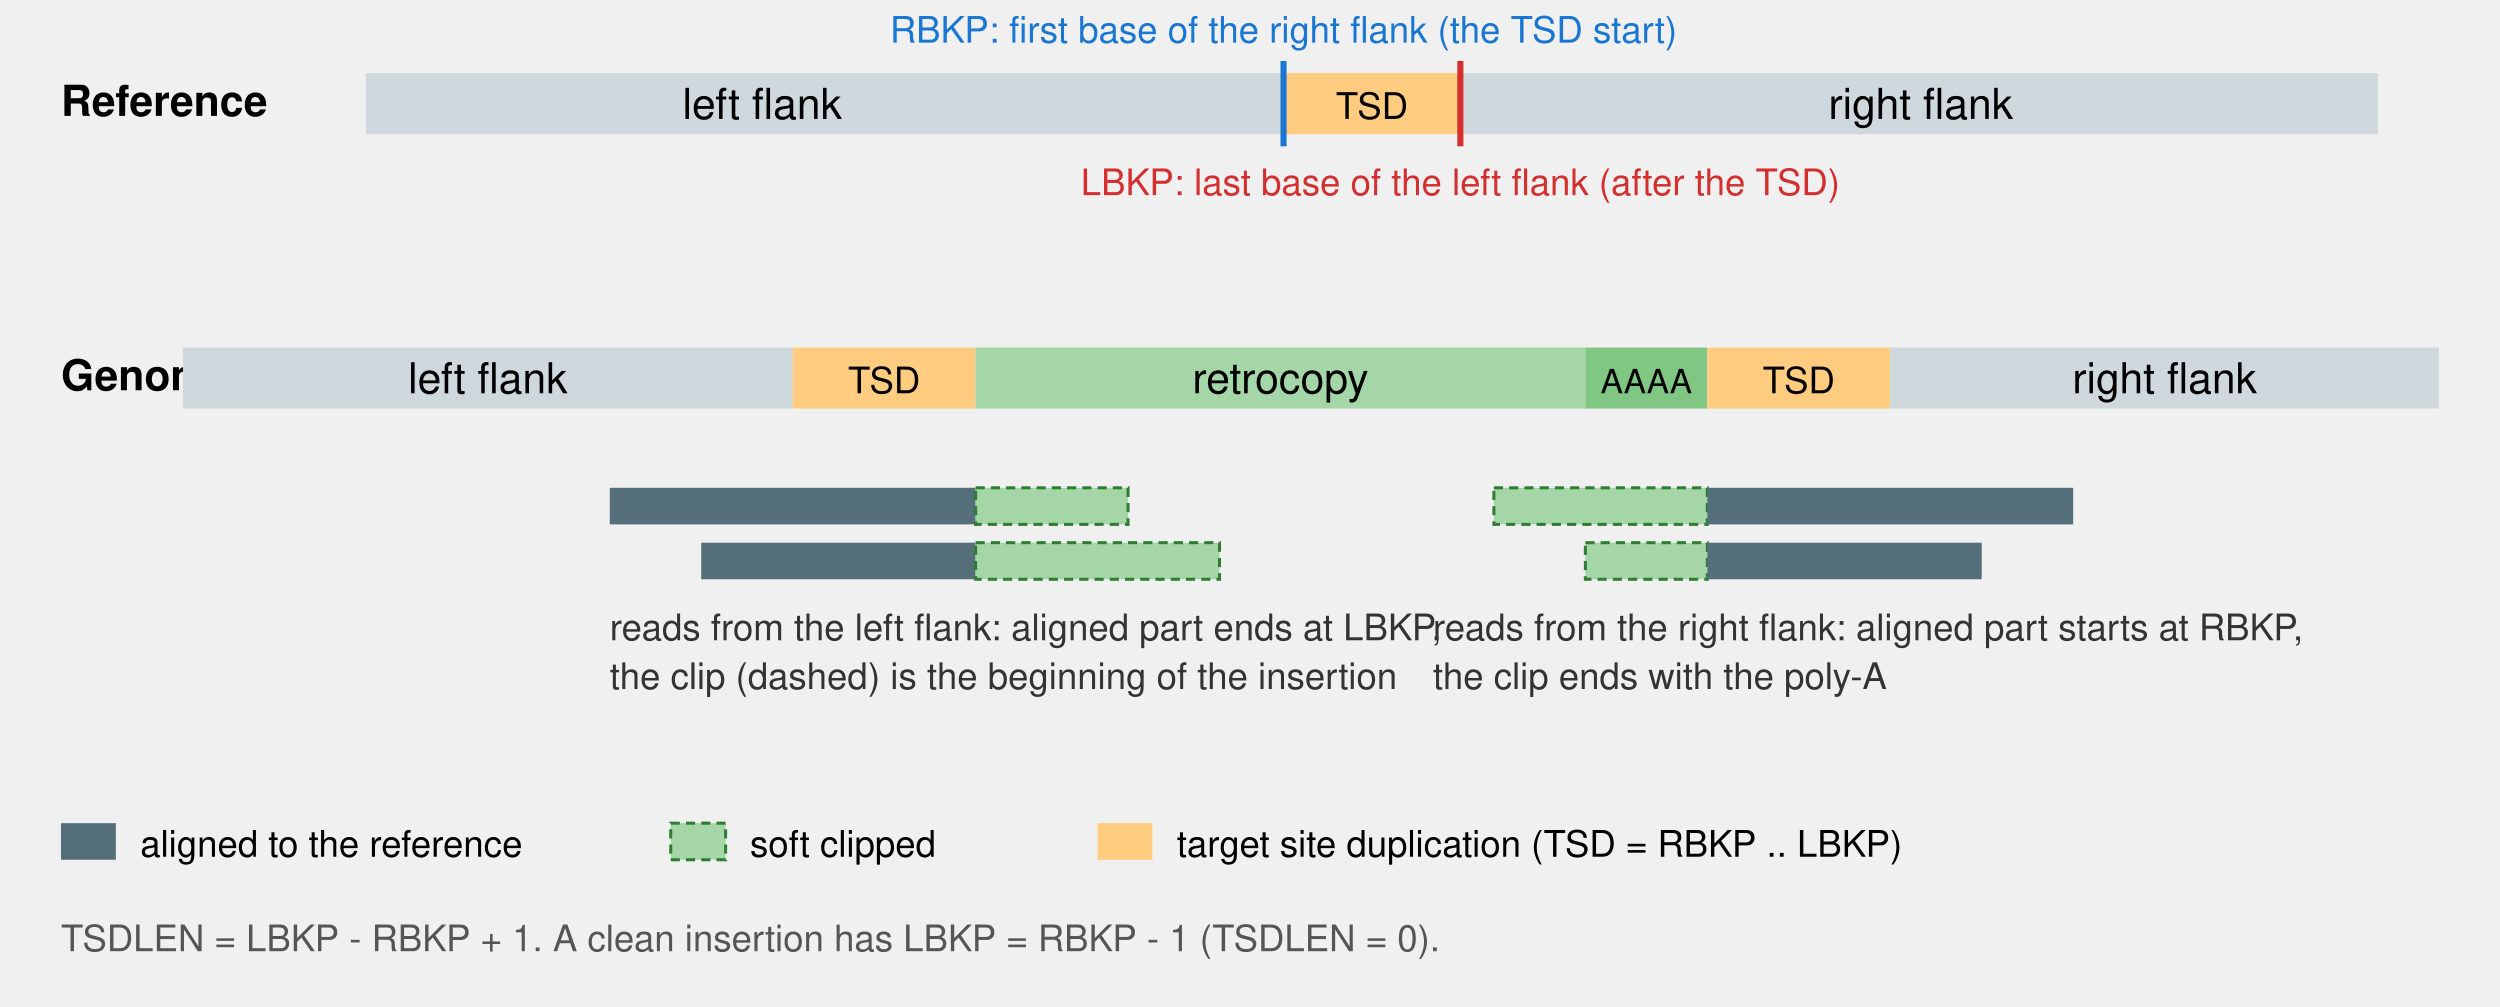
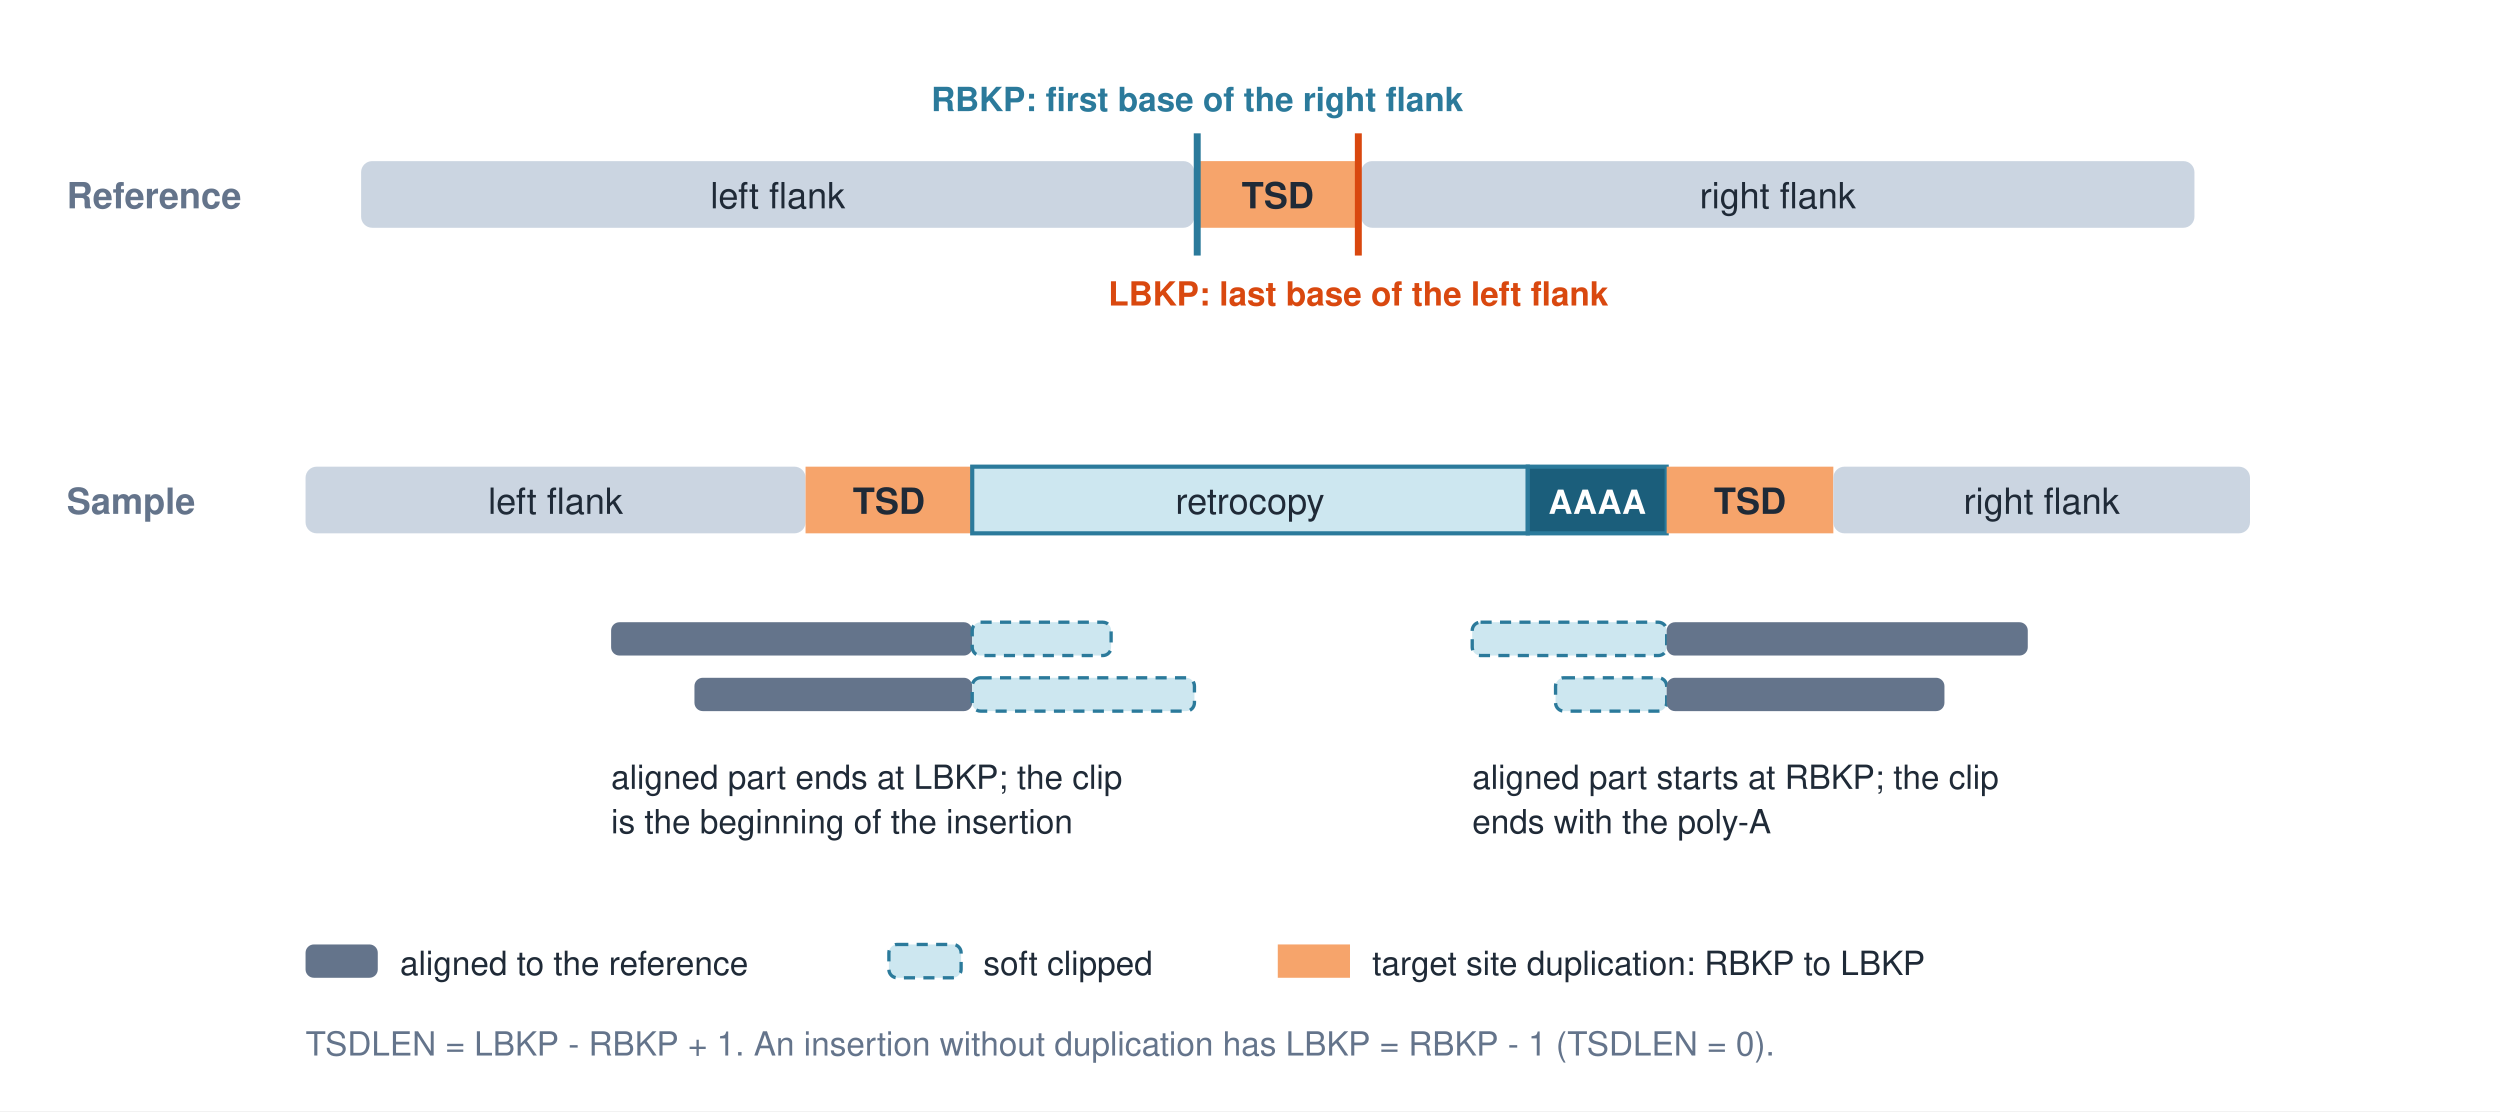
- <svg xmlns="http://www.w3.org/2000/svg" width="820" height="330" viewBox="0 0 820 330" font-family="Helvetica, Arial, sans-serif" font-size="14">
-   <defs>
-     <marker id="arrow" markerWidth="8" markerHeight="8" refX="6" refY="4" orient="auto">
-       <path d="M0,0 L8,4 L0,8 z" fill="#333" />
-     </marker>
-   </defs>
-   <text x="20" y="38" font-weight="bold">Reference</text>
-   <rect x="120" y="24" width="300" height="20" fill="#cfd8dc" />
-   <rect x="420" y="24" width="60" height="20" fill="#ffcc80" />
-   <rect x="480" y="24" width="300" height="20" fill="#cfd8dc" />
-   <text x="250" y="39" text-anchor="middle">left flank</text>
-   <text x="450" y="39" text-anchor="middle" font-size="12">TSD</text>
-   <text x="630" y="39" text-anchor="middle">right flank</text>
-   <line x1="479" y1="20" x2="479" y2="48" stroke="#d32f2f" stroke-width="2" />
-   <text x="479" y="64" text-anchor="middle" fill="#d32f2f" font-size="12">LBKP: last base of the left flank (after the TSD)</text>
-   <line x1="421" y1="20" x2="421" y2="48" stroke="#1976d2" stroke-width="2" />
-   <text x="421" y="14" text-anchor="middle" fill="#1976d2" font-size="12">RBKP: first base of the right flank (the TSD start)</text>
-   <text x="20" y="128" font-weight="bold">Genome</text>
-   <rect x="60" y="114" width="200" height="20" fill="#cfd8dc" />
-   <rect x="260" y="114" width="60" height="20" fill="#ffcc80" />
-   <rect x="320" y="114" width="200" height="20" fill="#a5d6a7" />
-   <rect x="520" y="114" width="40" height="20" fill="#81c784" />
-   <rect x="560" y="114" width="60" height="20" fill="#ffcc80" />
-   <rect x="620" y="114" width="180" height="20" fill="#cfd8dc" />
-   <text x="160" y="129" text-anchor="middle">left flank</text>
-   <text x="290" y="129" text-anchor="middle" font-size="12">TSD</text>
-   <text x="420" y="129" text-anchor="middle">retrocopy</text>
-   <text x="540" y="129" text-anchor="middle" font-size="11">AAAA</text>
-   <text x="590" y="129" text-anchor="middle" font-size="12">TSD</text>
-   <text x="710" y="129" text-anchor="middle">right flank</text>
-   <g>
-     <rect x="200" y="160" width="120" height="12" fill="#546e7a" />
-     <rect x="320" y="160" width="50" height="12" fill="#a5d6a7" stroke="#2e7d32" stroke-dasharray="3,2" />
-     <rect x="230" y="178" width="90" height="12" fill="#546e7a" />
-     <rect x="320" y="178" width="80" height="12" fill="#a5d6a7" stroke="#2e7d32" stroke-dasharray="3,2" />
-     <text x="200" y="210" font-size="12" fill="#333">reads from the left flank: aligned part ends at LBKP,</text>
-     <text x="200" y="226" font-size="12" fill="#333">the clip (dashed) is the beginning of the insertion</text>
-   </g>
-   <g>
-     <rect x="490" y="160" width="70" height="12" fill="#a5d6a7" stroke="#2e7d32" stroke-dasharray="3,2" />
-     <rect x="560" y="160" width="120" height="12" fill="#546e7a" />
-     <rect x="520" y="178" width="40" height="12" fill="#a5d6a7" stroke="#2e7d32" stroke-dasharray="3,2" />
-     <rect x="560" y="178" width="90" height="12" fill="#546e7a" />
-     <text x="470" y="210" font-size="12" fill="#333">reads from the right flank: aligned part starts at RBKP,</text>
-     <text x="470" y="226" font-size="12" fill="#333">the clip ends with the poly-A</text>
-   </g>
-   <rect x="20" y="270" width="18" height="12" fill="#546e7a" />
-   <text x="46" y="281" font-size="12">aligned to the reference</text>
-   <rect x="220" y="270" width="18" height="12" fill="#a5d6a7" stroke="#2e7d32" stroke-dasharray="3,2" />
-   <text x="246" y="281" font-size="12">soft clipped</text>
-   <rect x="360" y="270" width="18" height="12" fill="#ffcc80" />
-   <text x="386" y="281" font-size="12">target site duplication (TSD = RBKP .. LBKP)</text>
-   <text x="20" y="312" font-size="12" fill="#555">TSDLEN = LBKP - RBKP + 1. A clean insertion has LBKP = RBKP - 1 (TSDLEN = 0).</text>
+ <svg xmlns="http://www.w3.org/2000/svg" width="900" height="400" viewBox="0 0 900 400" font-family="Helvetica, Arial, sans-serif">
+   <defs />
+   <rect width="900" height="400" fill="#FFFFFF" />
+   <text x="24" y="75" font-size="13" fill="#64748B" text-anchor="start" font-weight="bold">Reference</text>
+   <rect x="130" y="58" width="300" height="24" rx="4" fill="#CBD5E1" />
+   <rect x="430" y="58" width="60" height="24" rx="0" fill="#F6A46B" />
+   <rect x="490" y="58" width="300" height="24" rx="4" fill="#CBD5E1" />
+   <text x="280" y="75" font-size="13" fill="#1F2A37" text-anchor="middle">left flank</text>
+   <text x="460" y="75" font-size="13" fill="#1F2A37" text-anchor="middle" font-weight="bold">TSD</text>
+   <text x="640" y="75" font-size="13" fill="#1F2A37" text-anchor="middle">right flank</text>
+   <line x1="431" y1="48" x2="431" y2="92" stroke="#2B7A9B" stroke-width="2.5" stroke-linecap="butt" />
+   <text x="431" y="40" font-size="12" fill="#2B7A9B" text-anchor="middle" font-weight="bold">RBKP: first base of the right flank</text>
+   <line x1="489" y1="48" x2="489" y2="92" stroke="#D9480F" stroke-width="2.5" stroke-linecap="butt" />
+   <text x="489" y="110" font-size="12" fill="#D9480F" text-anchor="middle" font-weight="bold">LBKP: last base of the left flank</text>
+   <text x="24" y="185" font-size="13" fill="#64748B" text-anchor="start" font-weight="bold">Sample</text>
+   <rect x="110" y="168" width="180" height="24" rx="4" fill="#CBD5E1" />
+   <rect x="290" y="168" width="60" height="24" rx="0" fill="#F6A46B" />
+   <rect x="350" y="168" width="200" height="24" rx="0" fill="#CDE7F0" stroke="#2B7A9B" stroke-width="1.5" />
+   <rect x="550" y="168" width="50" height="24" rx="0" fill="#1B5E7B" stroke="#2B7A9B" stroke-width="1.5" />
+   <rect x="600" y="168" width="60" height="24" rx="0" fill="#F6A46B" />
+   <rect x="660" y="168" width="150" height="24" rx="4" fill="#CBD5E1" />
+   <text x="200" y="185" font-size="13" fill="#1F2A37" text-anchor="middle">left flank</text>
+   <text x="320" y="185" font-size="13" fill="#1F2A37" text-anchor="middle" font-weight="bold">TSD</text>
+   <text x="450" y="185" font-size="13" fill="#1F2A37" text-anchor="middle">retrocopy</text>
+   <text x="575" y="185" font-size="12" fill="#FFFFFF" text-anchor="middle" font-weight="bold">AAAA</text>
+   <text x="630" y="185" font-size="13" fill="#1F2A37" text-anchor="middle" font-weight="bold">TSD</text>
+   <text x="735" y="185" font-size="13" fill="#1F2A37" text-anchor="middle">right flank</text>
+   <rect x="220" y="224" width="130" height="12" rx="3" fill="#64748B" />
+   <rect x="350" y="224" width="50" height="12" rx="3" fill="#CDE7F0" stroke="#2B7A9B" stroke-width="1.2" stroke-dasharray="4,3" />
+   <rect x="250" y="244" width="100" height="12" rx="3" fill="#64748B" />
+   <rect x="350" y="244" width="80" height="12" rx="3" fill="#CDE7F0" stroke="#2B7A9B" stroke-width="1.2" stroke-dasharray="4,3" />
+   <rect x="530" y="224" width="70" height="12" rx="3" fill="#CDE7F0" stroke="#2B7A9B" stroke-width="1.2" stroke-dasharray="4,3" />
+   <rect x="600" y="224" width="130" height="12" rx="3" fill="#64748B" />
+   <rect x="560" y="244" width="40" height="12" rx="3" fill="#CDE7F0" stroke="#2B7A9B" stroke-width="1.2" stroke-dasharray="4,3" />
+   <rect x="600" y="244" width="100" height="12" rx="3" fill="#64748B" />
+   <text x="220" y="284" font-size="12" fill="#1F2A37" text-anchor="start">aligned part ends at LBKP; the clip</text>
+   <text x="220" y="300" font-size="12" fill="#1F2A37" text-anchor="start">is the beginning of the insertion</text>
+   <text x="530" y="284" font-size="12" fill="#1F2A37" text-anchor="start">aligned part starts at RBKP; the clip</text>
+   <text x="530" y="300" font-size="12" fill="#1F2A37" text-anchor="start">ends with the poly-A</text>
+   <rect x="110" y="340" width="26" height="12" rx="3" fill="#64748B" />
+   <text x="144" y="351" font-size="12" fill="#1F2A37" text-anchor="start">aligned to the reference</text>
+   <rect x="320" y="340" width="26" height="12" rx="3" fill="#CDE7F0" stroke="#2B7A9B" stroke-width="1.2" stroke-dasharray="4,3" />
+   <text x="354" y="351" font-size="12" fill="#1F2A37" text-anchor="start">soft clipped</text>
+   <rect x="460" y="340" width="26" height="12" rx="0" fill="#F6A46B" />
+   <text x="494" y="351" font-size="12" fill="#1F2A37" text-anchor="start">target site duplication: RBKP to LBKP</text>
+   <text x="110" y="380" font-size="12" fill="#64748B" text-anchor="start">TSDLEN = LBKP - RBKP + 1. An insertion without duplication has LBKP = RBKP - 1 (TSDLEN = 0).</text>
</svg>
